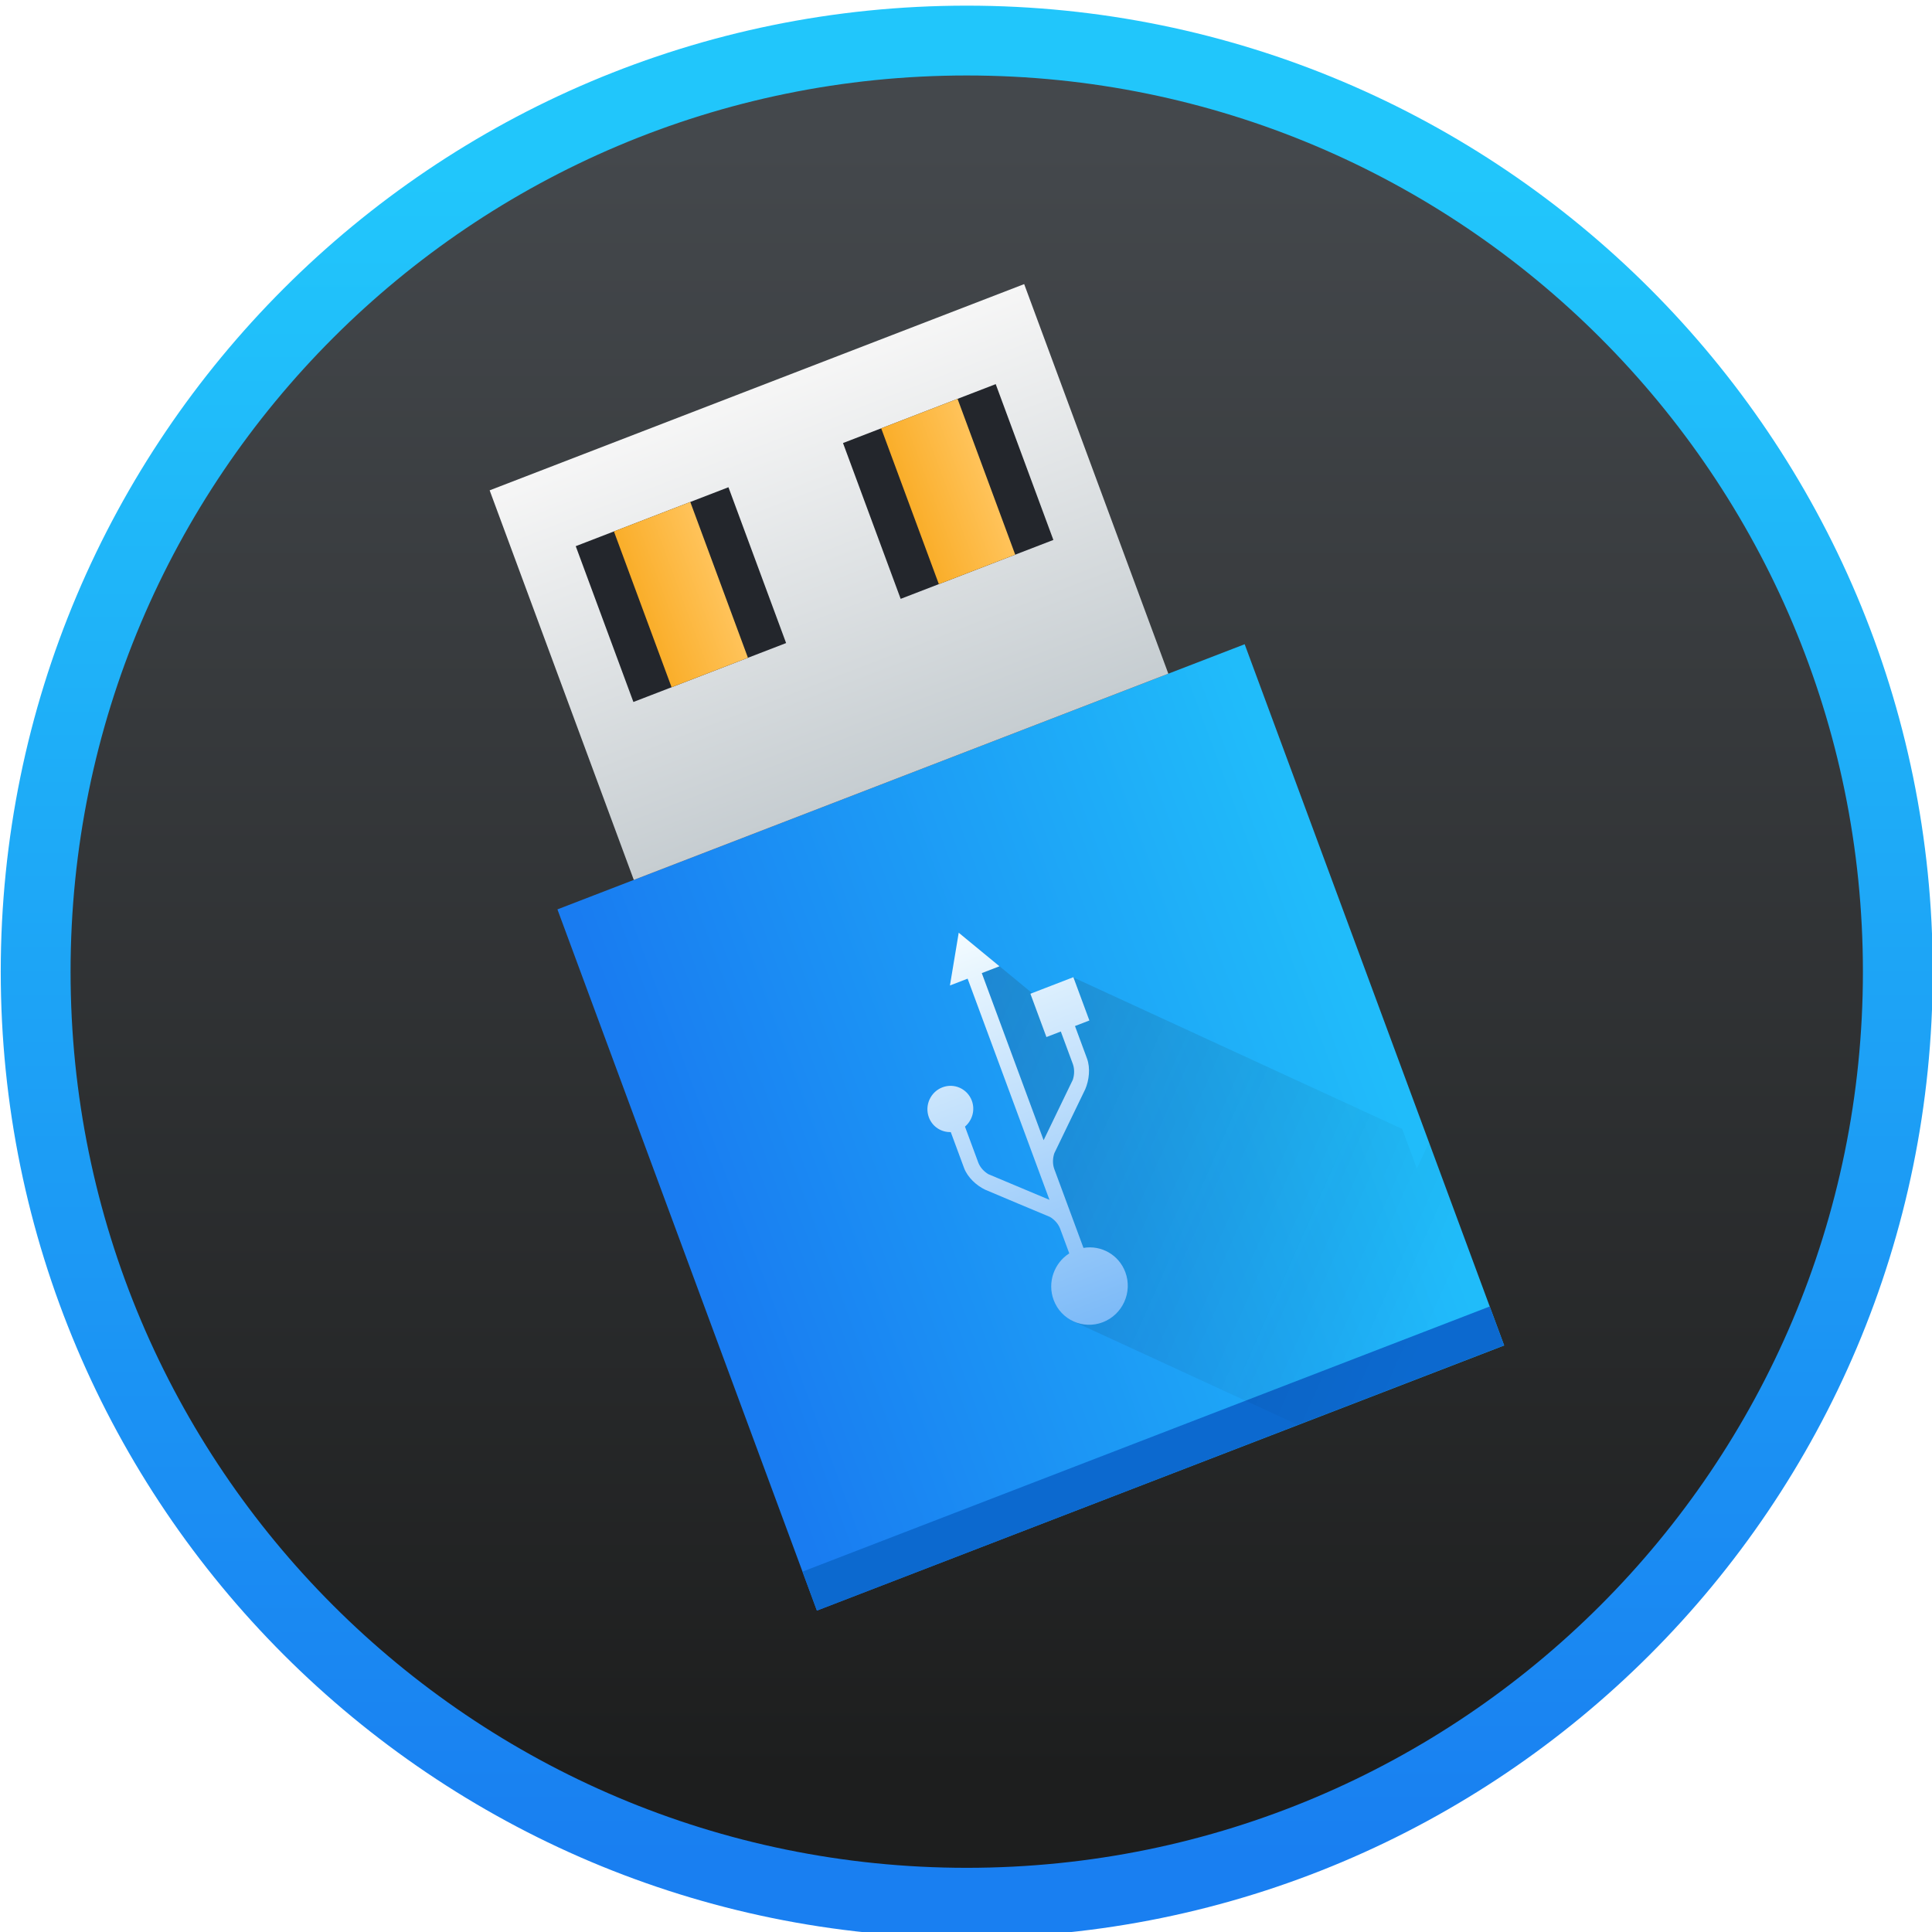
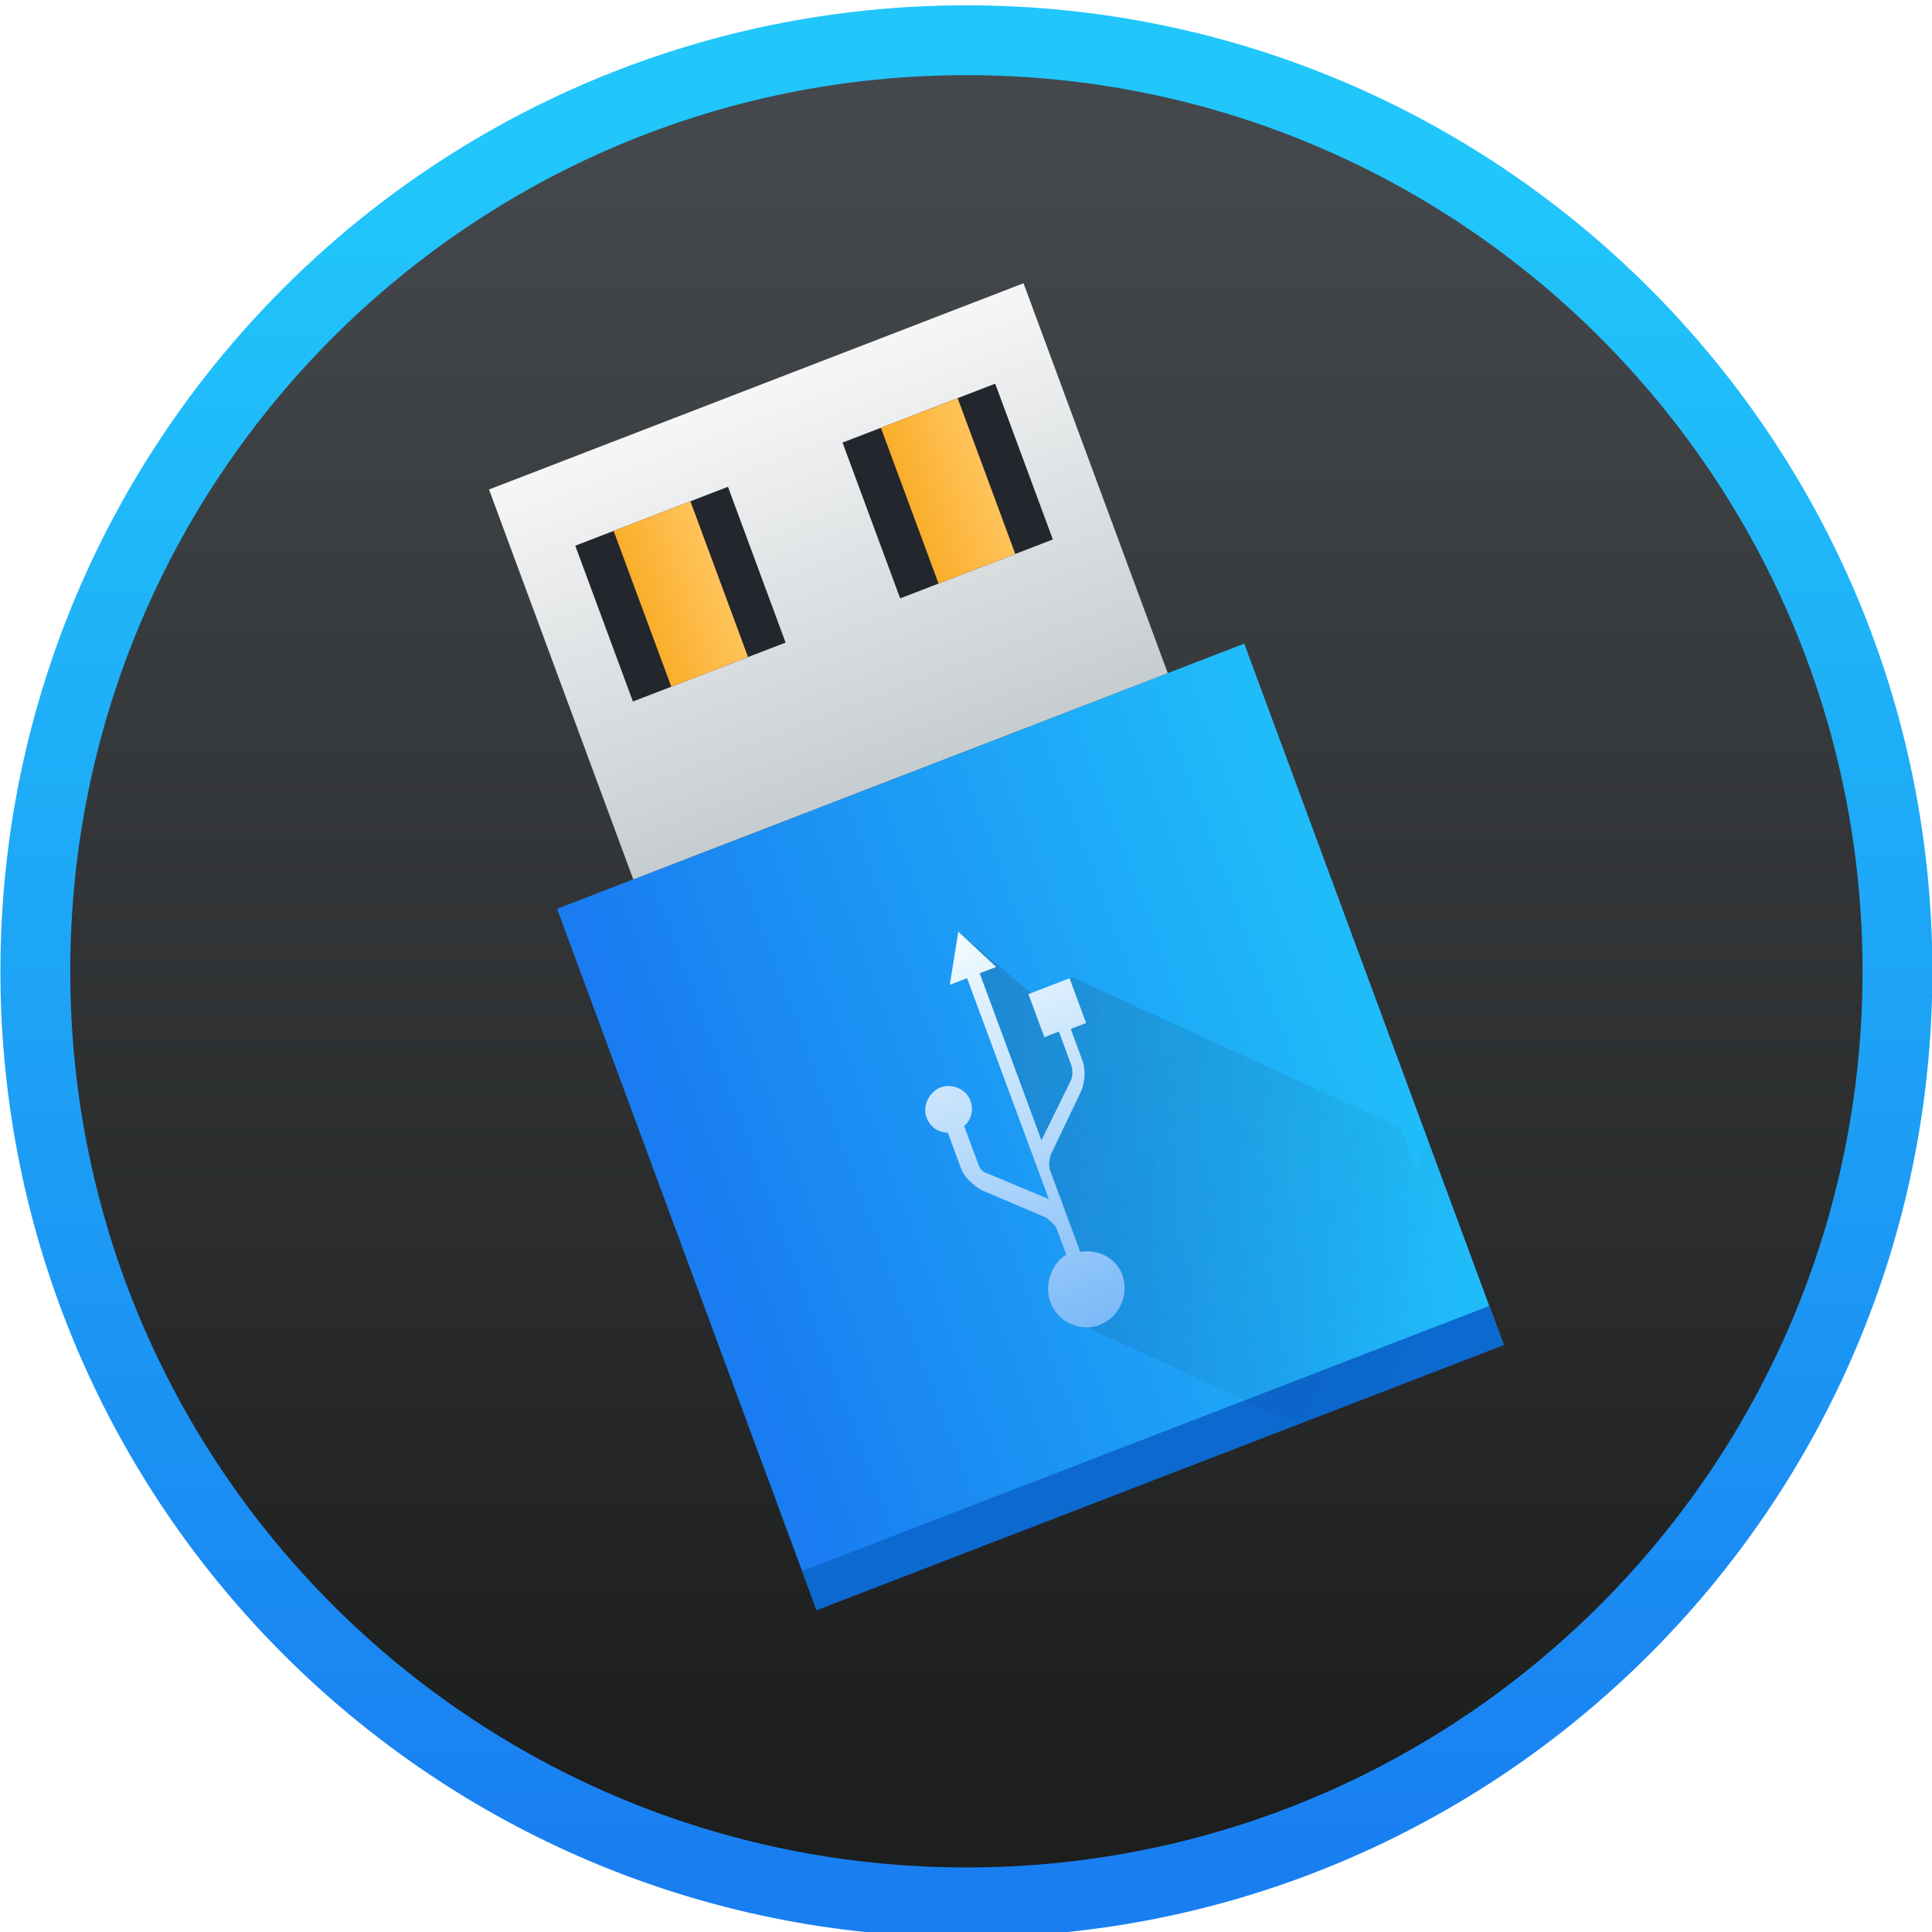
- <svg xmlns="http://www.w3.org/2000/svg" xmlns:xlink="http://www.w3.org/1999/xlink" width="48" height="48" id="svg5453" version="1.1">
-   <defs id="defs5455">
-     <linearGradient id="linearGradient4159-7">
-       <stop id="stop4161-4" offset="0" style="stop-color:#1d1e1e;stop-opacity:1" />
-       <stop id="stop4163-9" offset="1" style="stop-color:#44484c;stop-opacity:1" />
+ <svg xmlns="http://www.w3.org/2000/svg" xmlns:xlink="http://www.w3.org/1999/xlink" width="48" height="48">
+   <defs>
+     <linearGradient id="a">
+       <stop offset="0" stop-color="#1d1e1e" />
+       <stop offset="1" stop-color="#44484c" />
    </linearGradient>
-     <linearGradient id="linearGradient4422">
-       <stop style="stop-color:#197ff1;stop-opacity:1" offset="0" id="stop4424" />
-       <stop style="stop-color:#21c6fb;stop-opacity:1" offset="1" id="stop4426" />
+     <linearGradient id="b">
+       <stop offset="0" stop-color="#197ff1" />
+       <stop offset="1" stop-color="#21c6fb" />
    </linearGradient>
-     <linearGradient xlink:href="#linearGradient4159-7" id="linearGradient4581" x1="359.571" y1="547.798" x2="359.571" y2="512.798" gradientUnits="userSpaceOnUse" gradientTransform="translate(45.5321,-5.745375)" />
-     <linearGradient xlink:href="#linearGradient4422" id="linearGradient4967" x1="409.571" y1="543.798" x2="409.571" y2="507.798" gradientUnits="userSpaceOnUse" />
-     <linearGradient xlink:href="#linearGradient4422" id="linearGradient4605" x1="90.72" y1="1035.159" x2="155.064" y2="818.423" gradientUnits="userSpaceOnUse" />
-     <linearGradient xlink:href="#linearGradient4143" id="linearGradient3093" gradientUnits="userSpaceOnUse" gradientTransform="matrix(1.474781,0,0,1.474784,-568.4491,-761.9218)" x1="394.939" y1="536.975" x2="411.213" y2="536.975" />
-     <linearGradient id="linearGradient4143">
-       <stop id="stop4145" offset="0" style="stop-color:#197cf1;stop-opacity:1" />
-       <stop id="stop4147" offset="1" style="stop-color:#20bcfa;stop-opacity:1" />
+     <linearGradient xlink:href="#a" id="h" x1="359.57" y1="547.8" x2="359.57" y2="512.8" gradientUnits="userSpaceOnUse" gradientTransform="translate(45.532 -5.745)" />
+     <linearGradient xlink:href="#b" id="i" x1="409.57" y1="543.8" x2="409.57" y2="507.8" gradientUnits="userSpaceOnUse" />
+     <linearGradient xlink:href="#c" id="k" gradientUnits="userSpaceOnUse" gradientTransform="translate(-568.45 -761.922) scale(1.4748)" x1="394.94" y1="536.97" x2="411.21" y2="536.97" />
+     <linearGradient id="c">
+       <stop offset="0" stop-color="#197cf1" />
+       <stop offset="1" stop-color="#20bcfa" />
    </linearGradient>
-     <linearGradient gradientTransform="matrix(1.499991,0,0,1.392849,-578.6105,-717.2019)" gradientUnits="userSpaceOnUse" y2="517.798" x2="403.571" y1="527.798" x1="403.571" id="linearGradient4357" xlink:href="#linearGradient4303" />
-     <linearGradient id="linearGradient4303">
-       <stop style="stop-color:#c6cdd1;stop-opacity:1" offset="0" id="stop4305" />
-       <stop style="stop-color:#f6f6f6;stop-opacity:1;" offset="1" id="stop4307" />
+     <linearGradient gradientTransform="matrix(1.5 0 0 1.3928 -578.61 -717.202)" gradientUnits="userSpaceOnUse" y2="517.8" x2="403.57" y1="527.8" x1="403.57" id="l" xlink:href="#d" />
+     <linearGradient id="d">
+       <stop offset="0" stop-color="#c6cdd1" />
+       <stop offset="1" stop-color="#f6f6f6" />
    </linearGradient>
-     <linearGradient gradientTransform="matrix(1.392849,0,0,1.392849,-535.4246,-717.2019)" gradientUnits="userSpaceOnUse" y2="521.798" x2="400.571" y1="521.798" x1="398.571" id="linearGradient4371" xlink:href="#linearGradient4143-8" />
-     <linearGradient id="linearGradient4143-8">
-       <stop style="stop-color:#faae2a;stop-opacity:1" offset="0" id="stop4145-7" />
-       <stop style="stop-color:#ffc35a;stop-opacity:1" offset="1" id="stop4147-4" />
+     <linearGradient gradientTransform="translate(-535.425 -717.202) scale(1.3928)" gradientUnits="userSpaceOnUse" y2="521.8" x2="400.57" y1="521.8" x1="398.57" id="m" xlink:href="#e" />
+     <linearGradient id="e">
+       <stop offset="0" stop-color="#faae2a" />
+       <stop offset="1" stop-color="#ffc35a" />
    </linearGradient>
-     <linearGradient gradientTransform="matrix(1.392849,0,0,1.392849,-525.6745,-717.2019)" y2="521.798" x2="400.571" y1="521.798" x1="398.571" gradientUnits="userSpaceOnUse" id="linearGradient4375" xlink:href="#linearGradient4143-8" />
-     <linearGradient gradientTransform="matrix(1.392849,0,0,1.392849,0.2252352,1.226639)" gradientUnits="userSpaceOnUse" y2="29" x2="26" y1="18" x1="15" id="linearGradient4505" xlink:href="#linearGradient4227" />
-     <linearGradient id="linearGradient4227">
-       <stop style="stop-color:#292c2f;stop-opacity:1" offset="0" id="stop4229" />
-       <stop style="stop-color:#000000;stop-opacity:0;" offset="1" id="stop4231" />
+     <linearGradient gradientTransform="translate(-525.675 -717.202) scale(1.3928)" y2="521.8" x2="400.57" y1="521.8" x1="398.57" gradientUnits="userSpaceOnUse" id="n" xlink:href="#e" />
+     <linearGradient gradientTransform="translate(.225 1.227) scale(1.3928)" gradientUnits="userSpaceOnUse" y2="29" x2="26" y1="18" x1="15" id="o" xlink:href="#f" />
+     <linearGradient id="f">
+       <stop offset="0" stop-color="#292c2f" />
+       <stop offset="1" stop-opacity="0" />
    </linearGradient>
-     <linearGradient gradientTransform="matrix(1.392849,0,0,1.392849,-535.4246,-717.2019)" gradientUnits="userSpaceOnUse" y2="531.798" x2="403.571" y1="541.798" x1="403.571" id="linearGradient4465" xlink:href="#linearGradient4290" />
-     <linearGradient id="linearGradient4290">
-       <stop style="stop-color:#7cbaf8;stop-opacity:1" offset="0" id="stop4292" />
-       <stop style="stop-color:#f4fcff;stop-opacity:1" offset="1" id="stop4294" />
+     <linearGradient gradientTransform="translate(-535.425 -717.202) scale(1.3928)" gradientUnits="userSpaceOnUse" y2="531.8" x2="403.57" y1="541.8" x1="403.57" id="p" xlink:href="#g" />
+     <linearGradient id="g">
+       <stop offset="0" stop-color="#7cbaf8" />
+       <stop offset="1" stop-color="#f4fcff" />
    </linearGradient>
-     <linearGradient xlink:href="#linearGradient4422" id="linearGradient4612" gradientUnits="userSpaceOnUse" x1="90.72" y1="1035.159" x2="155.064" y2="818.423" />
+     <linearGradient xlink:href="#b" id="j" gradientUnits="userSpaceOnUse" x1="90.72" y1="1035.16" x2="155.06" y2="818.42" />
  </defs>
-   <g id="layer1" transform="translate(-384.5714,-499.798)">
-     <g id="g5479" transform="matrix(1.110754,0,0,1.110754,-41.72633,-59.12885)">
-       <g id="g4466" transform="matrix(1.041298,0,0,1.041298,-16.60037,-21.53984)">
-         <circle style="opacity:1;fill:url(#linearGradient4581);fill-opacity:1;stroke:url(#linearGradient4967);stroke-width:1.5;stroke-linecap:round;stroke-linejoin:round;stroke-miterlimit:4;stroke-dasharray:none;stroke-opacity:1" id="path4199" cx="405.278" cy="524.796" r="20" />
-         <g style="fill:url(#linearGradient4605);fill-opacity:1" transform="matrix(0.08514479,-0.00879132,0.00905563,0.08265966,383.4296,448.4365)" id="layer1-4">
-           <g id="layer1-3" transform="matrix(7.127151,-1.990295,1.817391,7.461482,-72.33736,806.4915)" style="fill:url(#linearGradient4612)">
-             <rect y="17.941" x="13.457" height="25.071" width="25.071" id="rect4180" style="fill:url(#linearGradient3093);fill-opacity:1;stroke:none" />
-             <rect y="4.012" x="16.243" height="13.929" width="19.5" id="rect4182" style="fill:url(#linearGradient4357);fill-opacity:1;stroke:none" />
-             <rect y="6.798" x="18.332" height="5.571" width="5.571" id="rect4359" style="fill:#23262c;fill-opacity:1;stroke:none" />
-             <rect style="fill:#23262c;fill-opacity:1;stroke:none" id="rect4361" width="5.571" height="5.571" x="28.082" y="6.798" />
-             <rect y="6.798" x="19.725" height="5.571" width="2.786" id="rect4363" style="fill:url(#linearGradient4371);fill-opacity:1;stroke:none" />
-             <rect style="fill:url(#linearGradient4375);fill-opacity:1;stroke:none" id="rect4373" width="2.786" height="5.571" x="29.475" y="6.798" />
-             <rect y="41.619" x="13.457" height="1.393" width="25.071" id="rect4377" style="fill:#0c69cf;fill-opacity:1;stroke:none" />
-             <path id="path4467" d="M 25.993,23.512 V 35.923 L 25,37 l 6.012,6.012 h 7.516 v -7.258 l -0.696,0.672 v -1.417 l -3.139,-3.139 -5.577,-5.577 -1.034,0.177 v 0.607 z" style="opacity:0.2;fill:url(#linearGradient4505);fill-opacity:1;fill-rule:evenodd;stroke:none" />
-             <path style="fill:url(#linearGradient4465);fill-opacity:1" d="m 25.993,23.513 -0.905,1.547 h 0.645 v 7.908 l -1.647,-1.54 C 23.98,31.297 23.905,31.126 23.901,30.95 v -1.293 c 0.305,-0.106 0.525,-0.39 0.525,-0.727 0,-0.427 -0.351,-0.774 -0.784,-0.774 -0.433,0 -0.784,0.347 -0.784,0.774 0,0.338 0.22,0.622 0.525,0.727 v 1.278 c 0,0.346 0.192,0.709 0.418,0.94 -0.007,-0.011 -0.014,-0.013 0,4.18e-4 0.005,0.01 1.747,1.634 1.747,1.634 0.106,0.131 0.18,0.302 0.185,0.478 v 0.895 c -0.598,0.119 -1.049,0.641 -1.049,1.267 0,0.714 0.586,1.292 1.308,1.292 0.723,0 1.309,-0.579 1.309,-1.292 0,-0.626 -0.451,-1.148 -1.05,-1.267 v -0.879 -0.01 -1.944 c 0.004,-0.176 0.079,-0.347 0.185,-0.478 0,0 1.742,-1.628 1.747,-1.633 0.014,-0.013 0.007,-0.01 0,-1.38e-4 0.226,-0.231 0.418,-0.594 0.418,-0.941 v -1.159 h 0.525 v -1.548 h -1.567 v 1.548 h 0.525 v 1.174 c -0.005,0.176 -0.079,0.348 -0.185,0.479 l -1.648,1.54 v -5.974 h 0.646 l -0.906,-1.544 z" id="path1334-1-1" />
-           </g>
-         </g>
-       </g>
+   <g transform="translate(-444.737 -582.852) scale(1.1566)">
+     <circle cx="405.28" cy="524.8" r="20" fill="url(#h)" stroke="url(#i)" stroke-width="1.5" stroke-linecap="round" stroke-linejoin="round" />
+     <g transform="matrix(.5888 -.2272 .2223 .6008 384.574 515.737)" fill="url(#j)">
+       <path fill="url(#k)" d="M13.46 17.94h25.07V43H13.46z" />
+       <path fill="url(#l)" d="M16.24 4h19.5v13.94h-19.5z" />
+       <path fill="#23262c" d="M18.33 6.8h5.57v5.57h-5.57zm9.75 0h5.57v5.57h-5.57z" />
+       <path fill="url(#m)" d="M19.73 6.8h2.8v5.57h-2.8z" />
+       <path fill="url(#n)" d="M29.48 6.8h2.8v5.57h-2.8z" />
+       <path fill="#0c69cf" d="M13.46 41.62h25.07v1.4H13.46z" />
+       <path d="M26 23.5v12.42L25 37l6 6h7.53v-7.25l-.7.68V35l-3.14-3.13-5.6-5.58-1.1.1v.6z" opacity=".2" fill="url(#o)" fill-rule="evenodd" />
+       <path d="M26 23.5l-.9 1.56h.63v7.9l-1.64-1.53c-.2-.13-.2-.3-.2-.48v-1.3c.3-.1.5-.38.5-.72 0-.43-.4-.77-.8-.77s-.8.34-.8.77c0 .34.2.62.5.73v1.27c0 .35.2.7.4.94l1.74 1.64c.1.2.2.3.2.5v.9c-.6.1-1.07.7-1.07 1.3 0 .7.6 1.3 1.3 1.3.74 0 1.32-.6 1.32-1.3 0-.6-.47-1.1-1.07-1.22V32.1c0-.2.1-.36.2-.5l1.73-1.63c.22-.23.4-.6.4-.94V27.9H29v-1.6h-1.5v1.54h.53V29c0 .2-.07.36-.18.5l-1.66 1.53v-5.97h.6L26 23.5z" fill="url(#p)" />
    </g>
  </g>
</svg>
